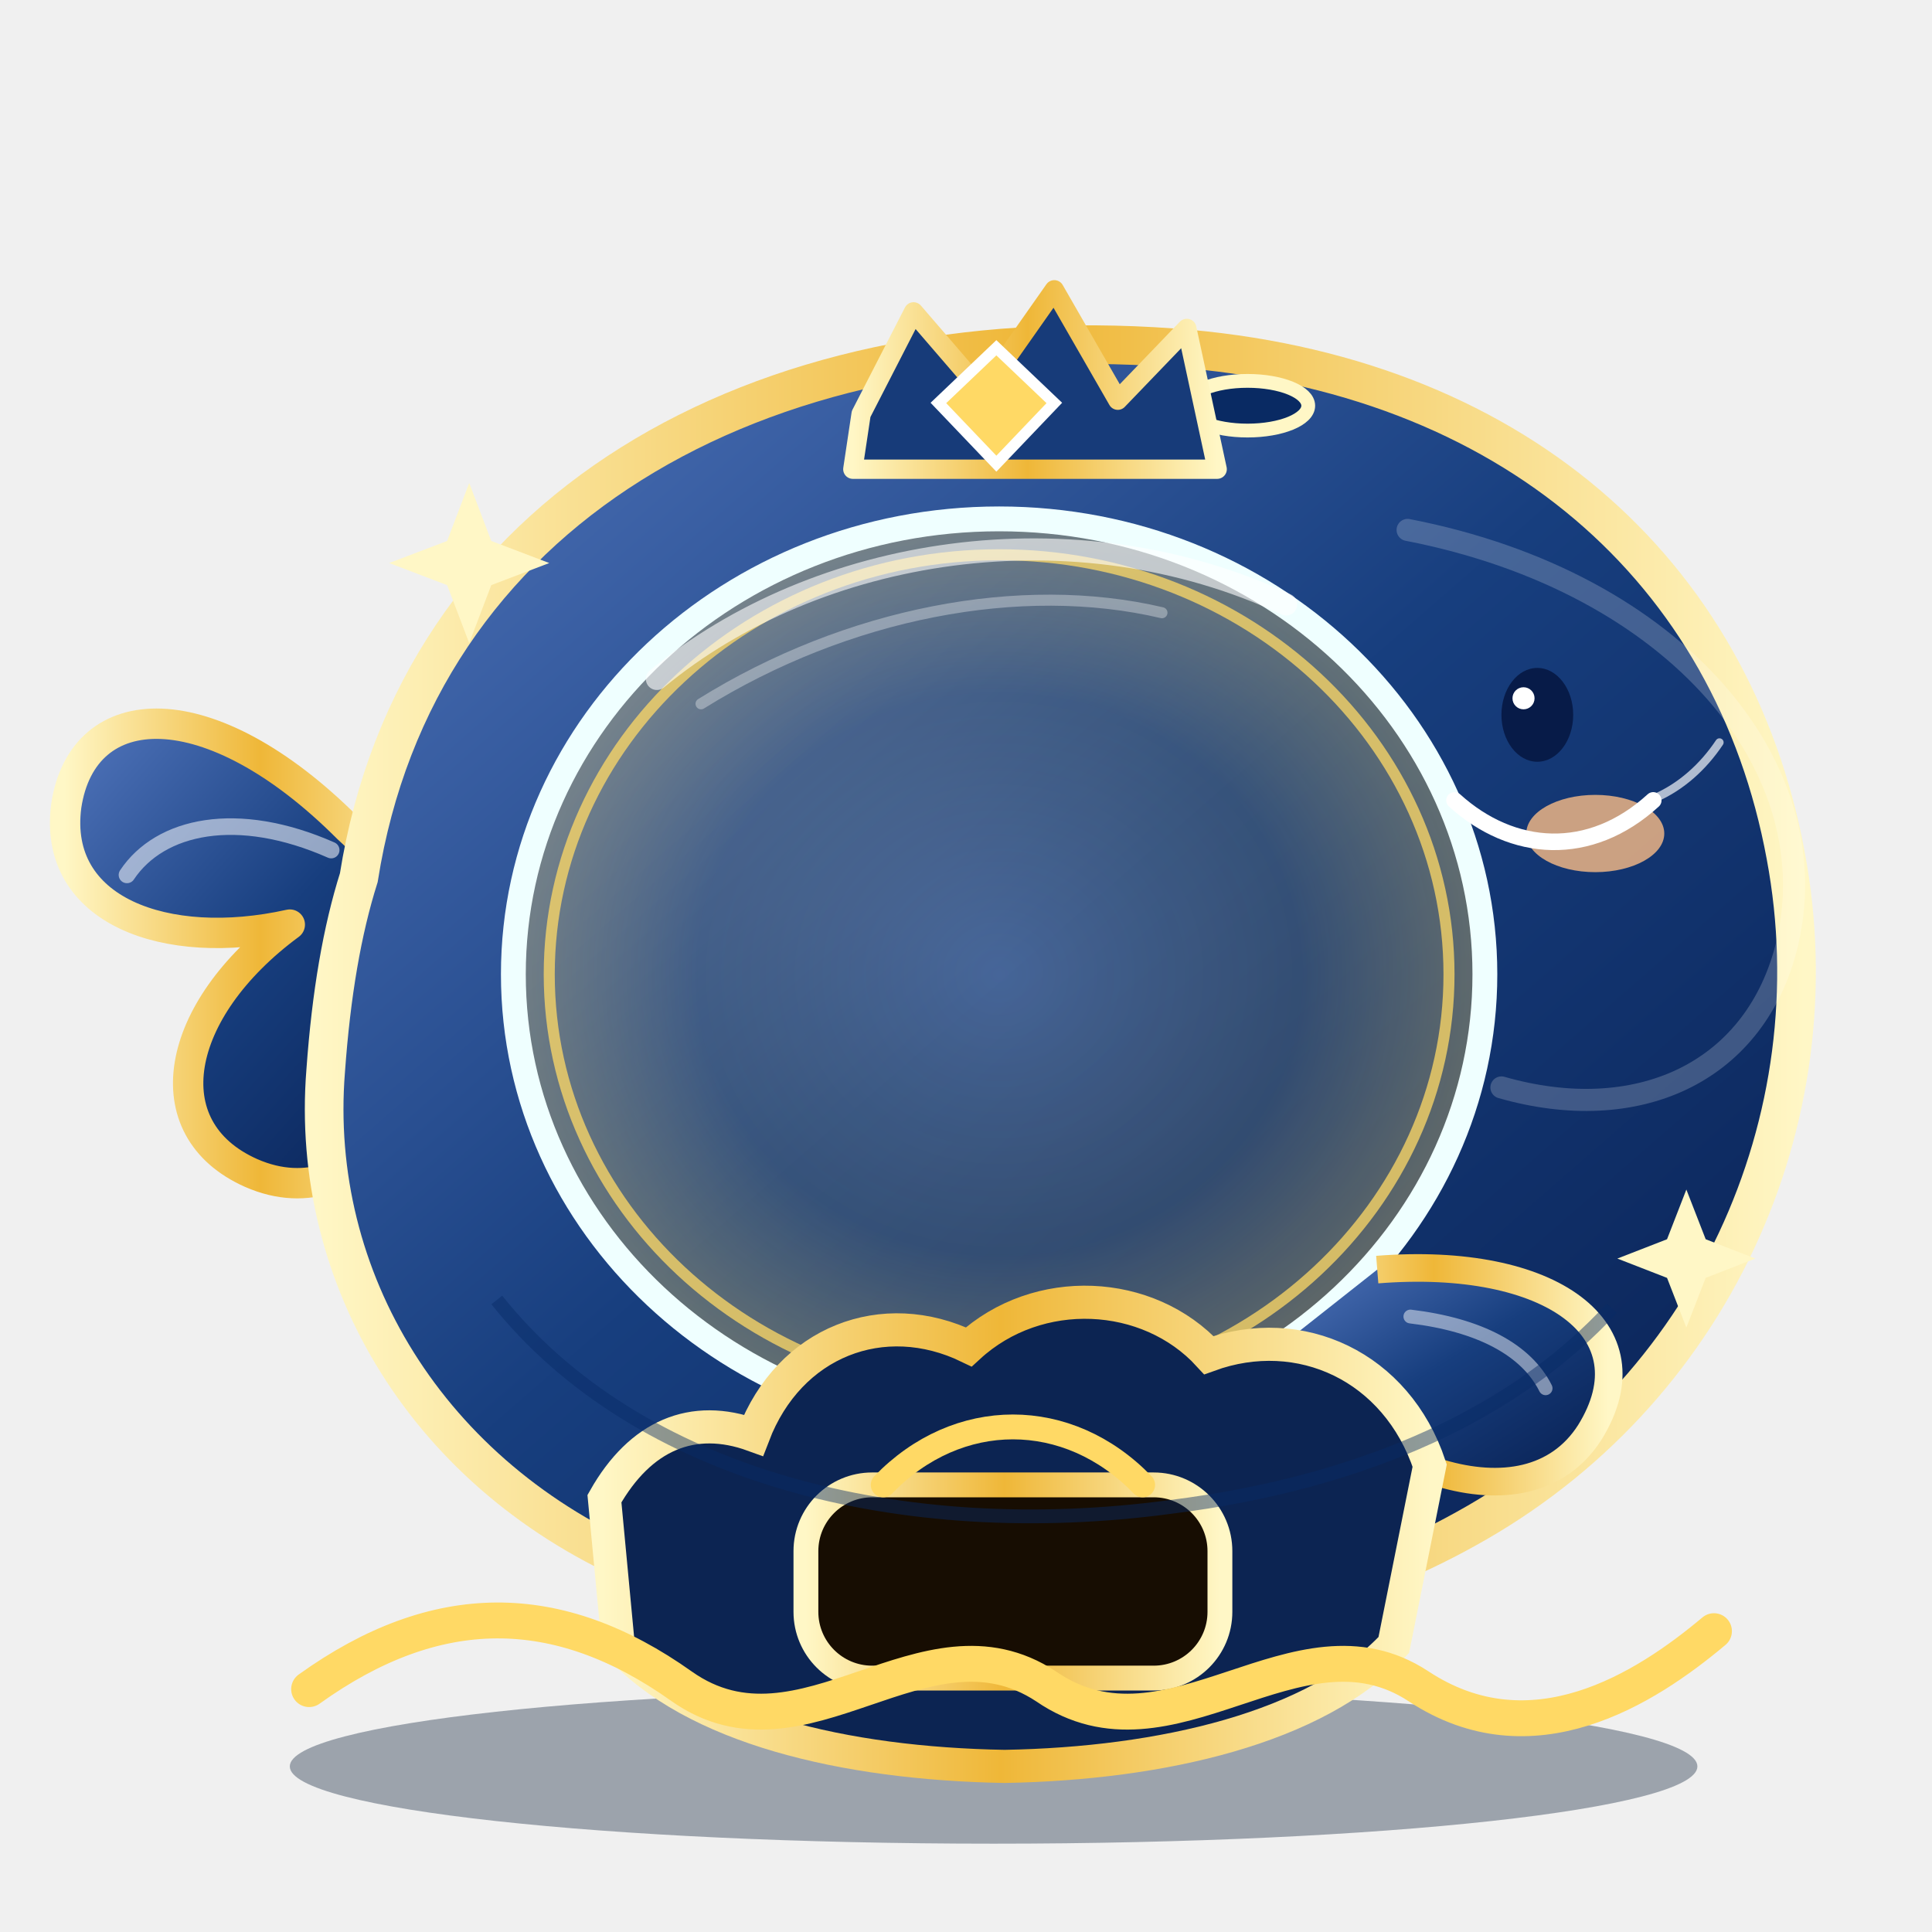
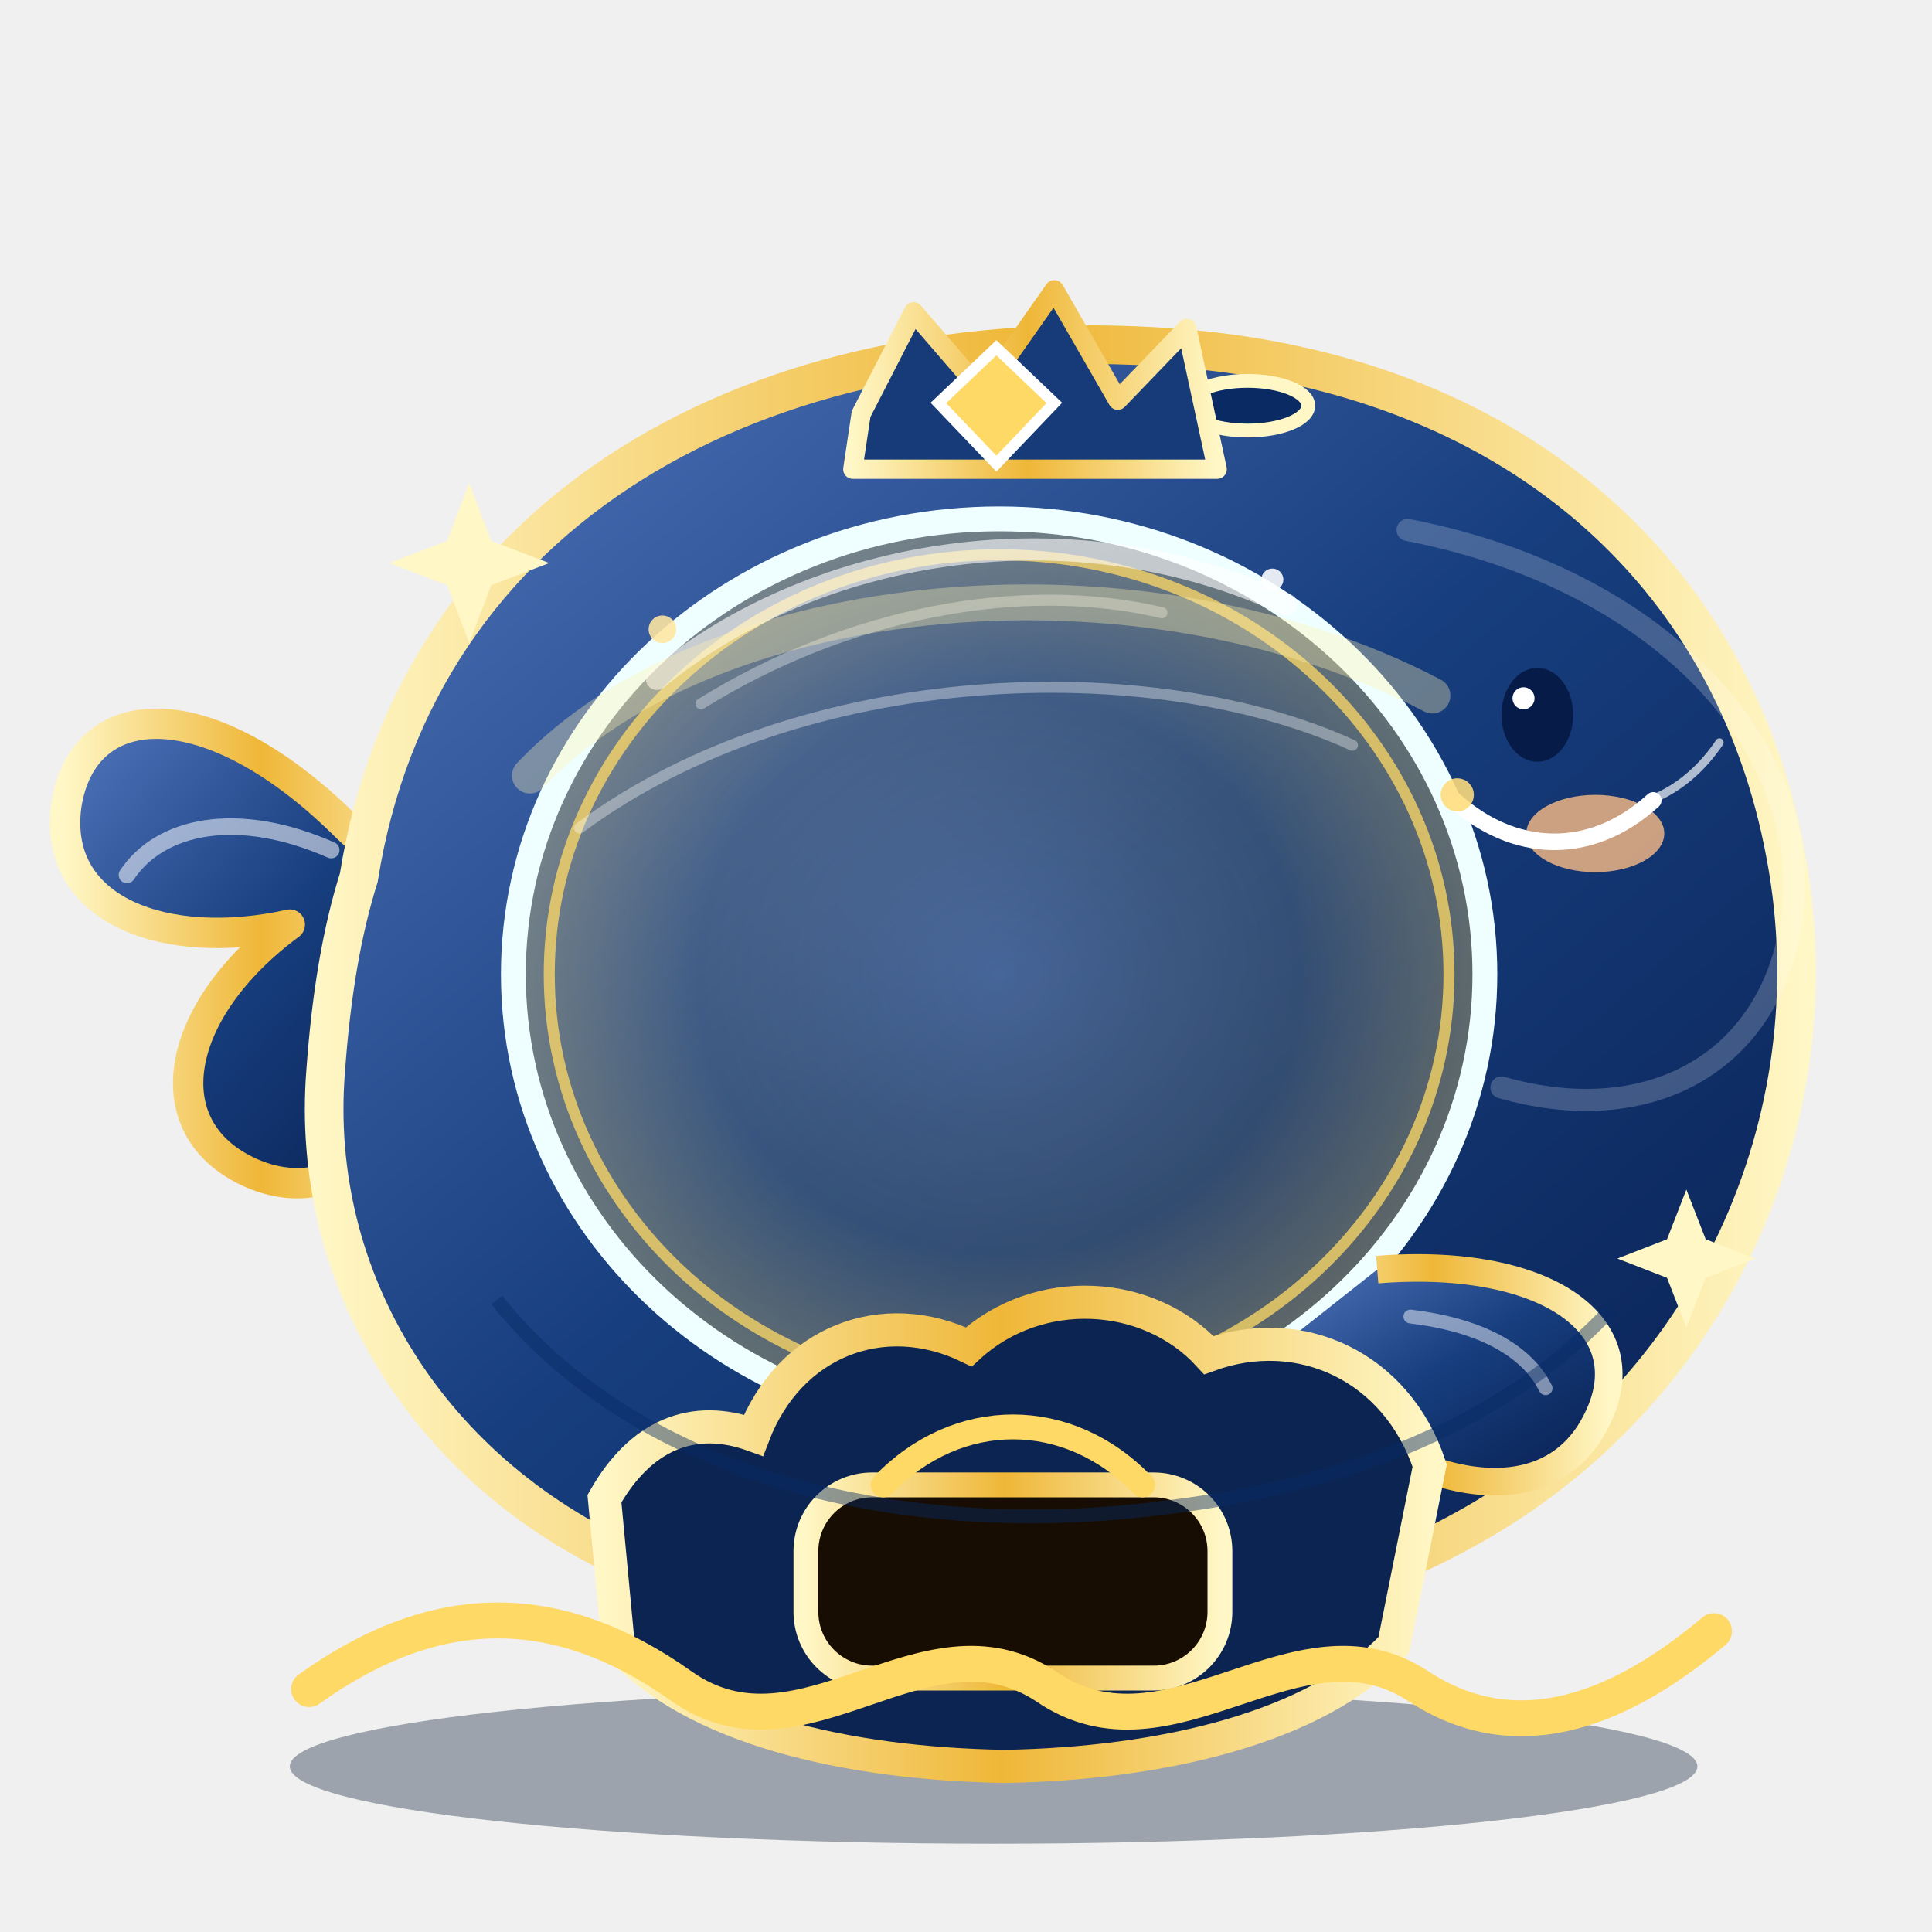
<svg xmlns="http://www.w3.org/2000/svg" viewBox="0 0 700 700">
  <defs>
    <linearGradient id="body" x1="0" y1="0" x2="1" y2="1">
      <stop stop-color="#5276bd" />
      <stop offset=".48" stop-color="#173e7e" />
      <stop offset="1" stop-color="#081f50" />
    </linearGradient>
    <linearGradient id="trim">
      <stop stop-color="#fff7c6" />
      <stop offset=".48" stop-color="#efb738" />
      <stop offset="1" stop-color="#fff7c6" />
    </linearGradient>
    <radialGradient id="glass">
      <stop stop-color="#ffffff33" />
      <stop offset=".62" stop-color="#ffd96522" />
      <stop offset="1" stop-color="#ffd96555" />
    </radialGradient>
    <filter id="soft">
      <feGaussianBlur stdDeviation="8" />
    </filter>
  </defs>
  <ellipse cx="360" cy="640" rx="255" ry="28" fill="#00152f" opacity=".35" />
  <path d="M126 300          C76 250 30 252 24 292          C19 330 60 345 105 335          C63 366 55 409 91 425          C132 443 164 392 171 342          Z" fill="url(#body)" stroke="url(#trim)" stroke-width="11" stroke-linejoin="round" />
  <path d="M120 308 C86 293 58 299 46 317" fill="none" stroke="#ffffff88" stroke-width="6" stroke-linecap="round" />
  <path d="M130 318          C151 185 274 115 425 126          C548 135 628 207 647 310          C665 406 620 505 531 554          C452 598 332 610 233 568          C155 535 112 463 118 388          C120 360 124 337 130 318 Z" fill="url(#body)" stroke="url(#trim)" stroke-width="14" />
  <path d="M510 192 C608 211 664 279 647 344 C635 389 593 408 544 394" fill="none" stroke="#ffffff33" stroke-width="8" stroke-linecap="round" />
  <ellipse cx="362" cy="353" rx="176" ry="165" fill="url(#glass)" stroke="#efffff" stroke-width="9" />
  <ellipse cx="362" cy="353" rx="163" ry="152" fill="none" stroke="#ffd965" stroke-opacity=".75" stroke-width="4" />
  <path d="M238 246 C296 198 389 183 466 219" fill="none" stroke="#ffffff99" stroke-width="8" stroke-linecap="round" />
  <path d="M254 255 C307 222 370 210 421 222" fill="none" stroke="#ffffff55" stroke-width="4" stroke-linecap="round" />
  <ellipse cx="557" cy="259" rx="13" ry="17" fill="#071b48" />
  <circle cx="552" cy="253" r="4" fill="#fff" />
  <ellipse cx="578" cy="302" rx="25" ry="14" fill="#ffbf86" opacity=".78" />
  <path d="M527 290 C548 309 576 311 599 290" fill="none" stroke="#ffffff" stroke-width="6" stroke-linecap="round" />
  <path d="M600 289 C609 285 617 278 623 269" fill="none" stroke="#ffffffaa" stroke-width="3" stroke-linecap="round" />
  <path d="M499 460 C562 455 599 482 576 519 C553 555 493 532 461 490" fill="url(#body)" stroke="url(#trim)" stroke-width="10" stroke-linejoin="round" />
  <path d="M511 477 C536 480 553 489 560 503" fill="none" stroke="#ffffff77" stroke-width="5" stroke-linecap="round" />
  <ellipse cx="452" cy="147" rx="22" ry="9" fill="#092a63" stroke="#fff7c6" stroke-width="5" />
  <path d="M312 150 L331 113 L356 142 L382 105 L405 145 L430 119 L441 170 L309 170 Z" fill="#173b79" stroke="url(#trim)" stroke-width="7" stroke-linejoin="round" />
  <path d="M361 126 L382 146 L361 168 L340 146 Z" fill="#ffd965" stroke="#fff" stroke-width="4" />
  <path d="M273 520 C286 486 320 473 351 488 C376 465 416 467 438 491 C471 479 506 495 518 531          L505 596 C477 626 421 639 364 640 C306 639 251 626 224 596 L219 543          C232 520 251 512 273 520 Z" fill="#0c2452" stroke="url(#trim)" stroke-width="12" />
  <rect x="292" y="538" width="150" height="70" rx="24" fill="#170d02" stroke="url(#trim)" stroke-width="9" />
  <path d="M320 538 C347 510 387 510 414 538" fill="none" stroke="#ffd965" stroke-width="9" stroke-linecap="round" />
  <path d="M180 471 C231 535 327 559 424 546 C496 537 550 511 584 474" fill="none" stroke="#082b67" stroke-opacity=".45" stroke-width="5" />
  <g fill="#fff7c6">
    <path d="m170 175 8 21 21 8-21 8-8 21-8-21-21-8 21-8z" />
    <path d="m611 431 7 18 18 7-18 7-7 18-7-18-18-7 18-7z" />
  </g>
  <path d="M112 612 C158 579 202 579 247 611 C291 642 335 582 379 611 C424 642 470 582 514 611 C555 638 596 612 621 591" fill="none" stroke="#ffd965" stroke-width="13" stroke-linecap="round" />
+   <path d="M192 281 C258 211 414 197 519 252" fill="none" stroke="#fff0b0" stroke-width="13" stroke-linecap="round" opacity=".35" />
+   <path d="M210 300 C291 240 418 237 490 270" fill="none" stroke="#ffffff" stroke-width="4" stroke-linecap="round" opacity=".35" />
+   <g opacity=".88">
+     <circle cx="240" cy="228" r="5" fill="#ffe6a0" />
+     <circle cx="461" cy="210" r="4" fill="#ffffff" />
+     <circle cx="528" cy="288" r="6" fill="#ffdc7c" />
+   </g>
</svg>
